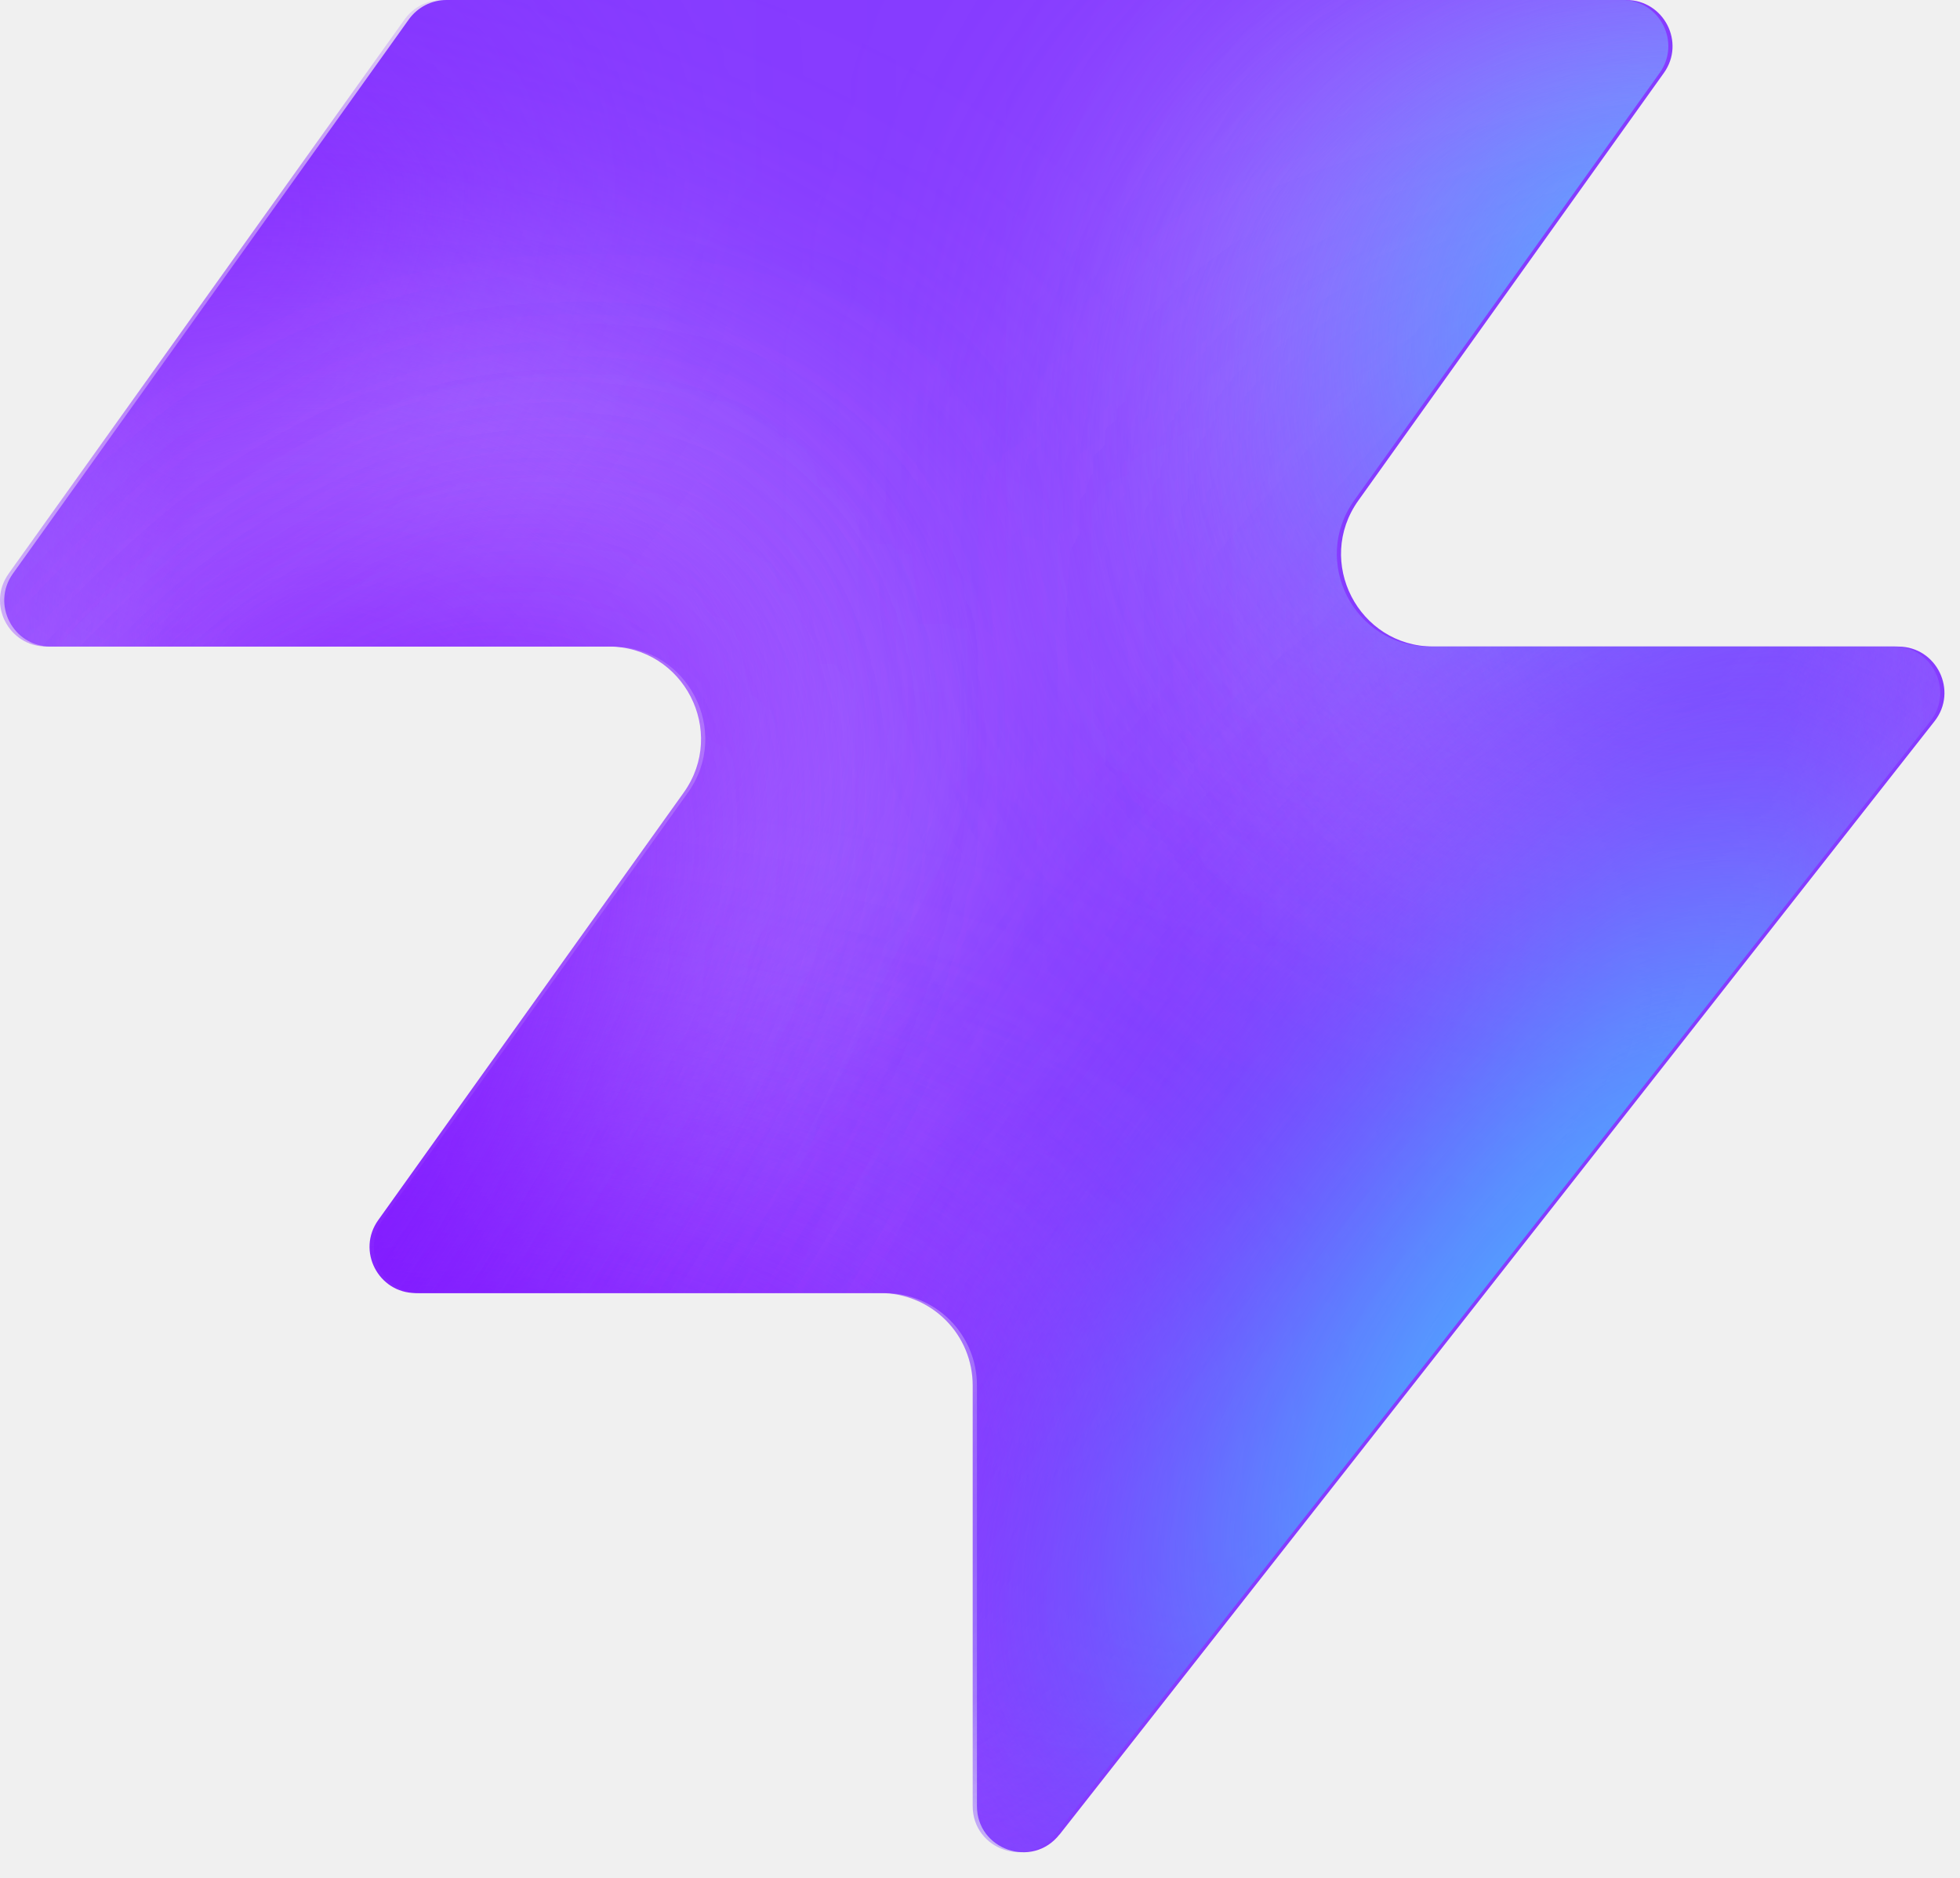
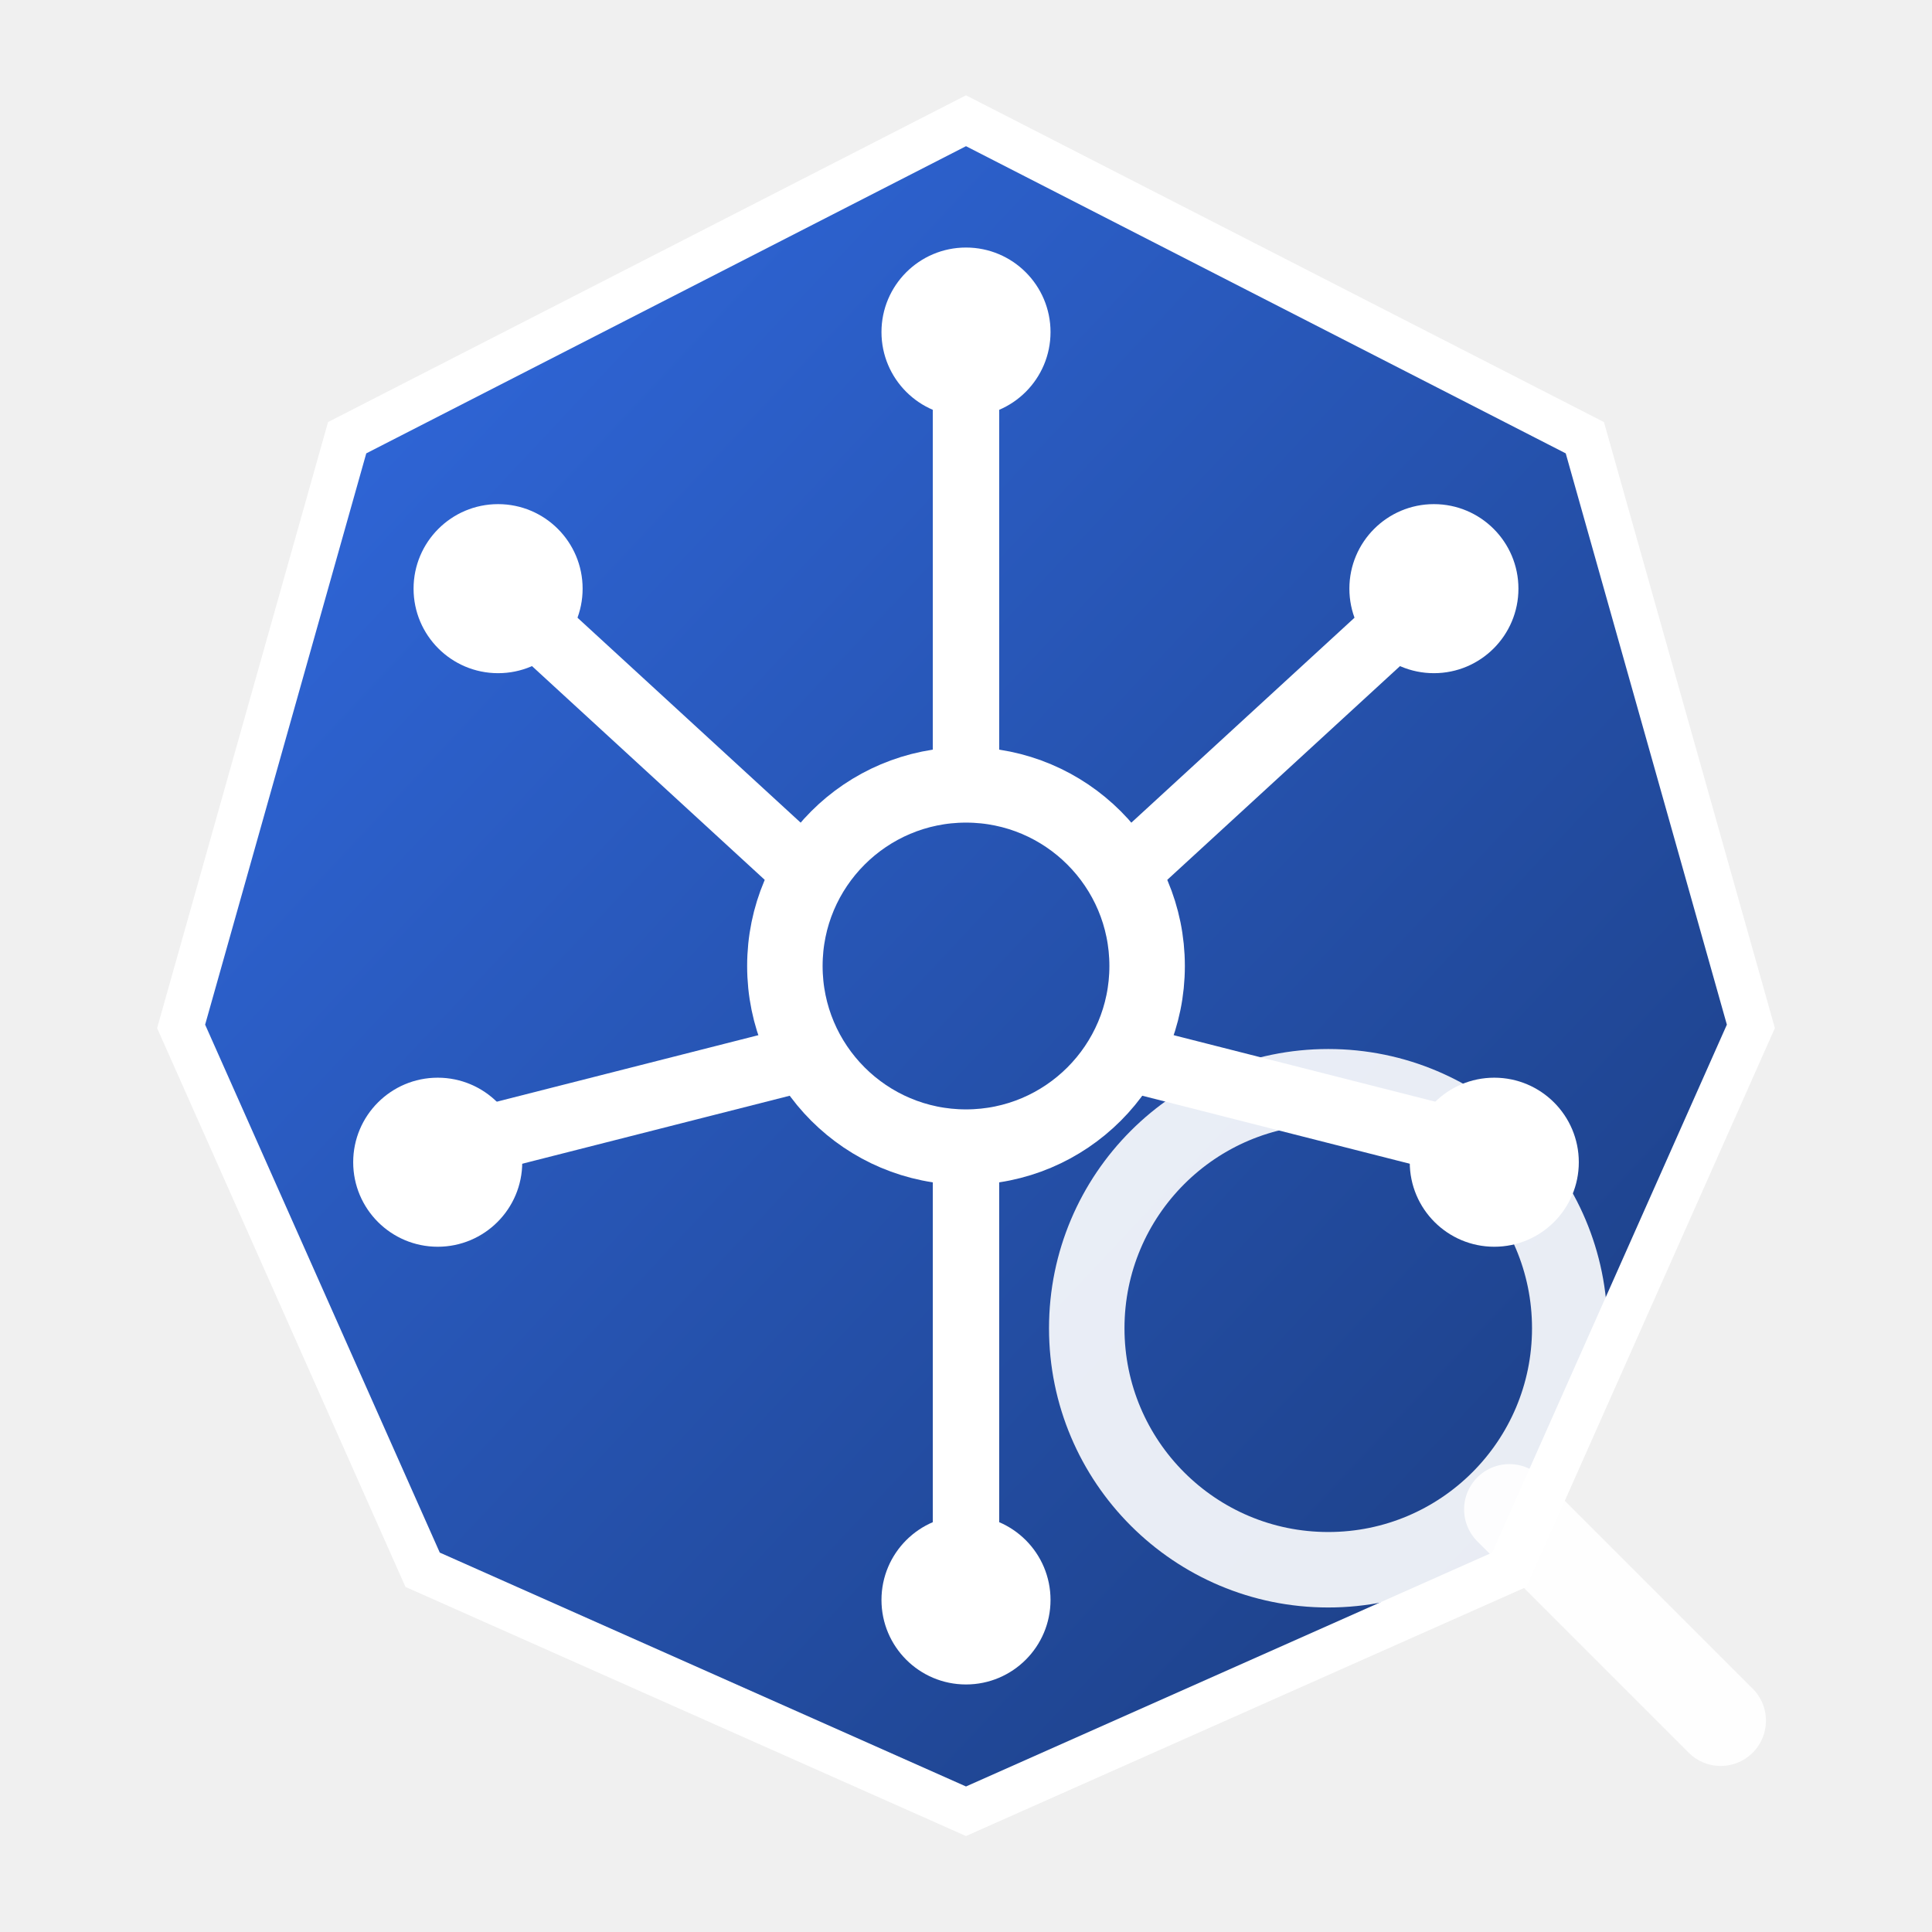
- <svg xmlns="http://www.w3.org/2000/svg" width="48" height="46" fill="none" viewBox="0 0 48 46">
-   <path fill="#863bff" d="M25.946 44.938c-.664.845-2.021.375-2.021-.698V33.937a2.26 2.26 0 0 0-2.262-2.262H10.287c-.92 0-1.456-1.04-.92-1.788l7.48-10.471c1.07-1.497 0-3.578-1.842-3.578H1.237c-.92 0-1.456-1.04-.92-1.788L10.013.474c.214-.297.556-.474.92-.474h28.894c.92 0 1.456 1.04.92 1.788l-7.48 10.471c-1.07 1.498 0 3.579 1.842 3.579h11.377c.943 0 1.473 1.088.89 1.83L25.947 44.94z" style="fill:#863bff;fill:color(display-p3 .525 .23 1);fill-opacity:1" />
-   <mask id="a" width="48" height="46" x="0" y="0" maskUnits="userSpaceOnUse" style="mask-type:alpha">
-     <path fill="#000" d="M25.842 44.938c-.664.844-2.021.375-2.021-.698V33.937a2.26 2.26 0 0 0-2.262-2.262H10.183c-.92 0-1.456-1.04-.92-1.788l7.48-10.471c1.07-1.498 0-3.579-1.842-3.579H1.133c-.92 0-1.456-1.04-.92-1.787L9.91.473c.214-.297.556-.474.92-.474h28.894c.92 0 1.456 1.04.92 1.788l-7.48 10.471c-1.07 1.498 0 3.578 1.842 3.578h11.377c.943 0 1.473 1.088.89 1.832L25.843 44.94z" style="fill:#000;fill-opacity:1" />
-   </mask>
-   <g mask="url(#a)">
-     <g filter="url(#b)">
-       <ellipse cx="5.508" cy="14.704" fill="#ede6ff" rx="5.508" ry="14.704" style="fill:#ede6ff;fill:color(display-p3 .927 .903 1);fill-opacity:1" transform="matrix(.00324 1 1 -.00324 -4.47 31.516)" />
-     </g>
-     <g filter="url(#c)">
-       <ellipse cx="10.399" cy="29.851" fill="#ede6ff" rx="10.399" ry="29.851" style="fill:#ede6ff;fill:color(display-p3 .927 .903 1);fill-opacity:1" transform="matrix(.00324 1 1 -.00324 -39.328 7.883)" />
-     </g>
-     <g filter="url(#d)">
-       <ellipse cx="5.508" cy="30.487" fill="#7e14ff" rx="5.508" ry="30.487" style="fill:#7e14ff;fill:color(display-p3 .492 .077 1);fill-opacity:1" transform="rotate(89.814 -25.913 -14.639)scale(1 -1)" />
-     </g>
-     <g filter="url(#e)">
-       <ellipse cx="5.508" cy="30.599" fill="#7e14ff" rx="5.508" ry="30.599" style="fill:#7e14ff;fill:color(display-p3 .492 .077 1);fill-opacity:1" transform="rotate(89.814 -32.644 -3.334)scale(1 -1)" />
-     </g>
-     <g filter="url(#f)">
-       <ellipse cx="5.508" cy="30.599" fill="#7e14ff" rx="5.508" ry="30.599" style="fill:#7e14ff;fill:color(display-p3 .492 .077 1);fill-opacity:1" transform="matrix(.00324 1 1 -.00324 -34.34 30.47)" />
-     </g>
-     <g filter="url(#g)">
-       <ellipse cx="14.072" cy="22.078" fill="#ede6ff" rx="14.072" ry="22.078" style="fill:#ede6ff;fill:color(display-p3 .927 .903 1);fill-opacity:1" transform="rotate(93.35 24.506 48.493)scale(-1 1)" />
-     </g>
-     <g filter="url(#h)">
-       <ellipse cx="3.47" cy="21.501" fill="#7e14ff" rx="3.47" ry="21.501" style="fill:#7e14ff;fill:color(display-p3 .492 .077 1);fill-opacity:1" transform="rotate(89.009 28.708 47.59)scale(-1 1)" />
-     </g>
-     <g filter="url(#i)">
-       <ellipse cx="3.47" cy="21.501" fill="#7e14ff" rx="3.47" ry="21.501" style="fill:#7e14ff;fill:color(display-p3 .492 .077 1);fill-opacity:1" transform="rotate(89.009 28.708 47.59)scale(-1 1)" />
-     </g>
-     <g filter="url(#j)">
-       <ellipse cx=".387" cy="8.972" fill="#7e14ff" rx="4.407" ry="29.108" style="fill:#7e14ff;fill:color(display-p3 .492 .077 1);fill-opacity:1" transform="rotate(39.51 .387 8.972)" />
-     </g>
-     <g filter="url(#k)">
-       <ellipse cx="47.523" cy="-6.092" fill="#7e14ff" rx="4.407" ry="29.108" style="fill:#7e14ff;fill:color(display-p3 .492 .077 1);fill-opacity:1" transform="rotate(37.892 47.523 -6.092)" />
-     </g>
-     <g filter="url(#l)">
-       <ellipse cx="41.412" cy="6.333" fill="#47bfff" rx="5.971" ry="9.665" style="fill:#47bfff;fill:color(display-p3 .28 .748 1);fill-opacity:1" transform="rotate(37.892 41.412 6.333)" />
-     </g>
-     <g filter="url(#m)">
-       <ellipse cx="-1.879" cy="38.332" fill="#7e14ff" rx="4.407" ry="29.108" style="fill:#7e14ff;fill:color(display-p3 .492 .077 1);fill-opacity:1" transform="rotate(37.892 -1.88 38.332)" />
-     </g>
-     <g filter="url(#n)">
-       <ellipse cx="-1.879" cy="38.332" fill="#7e14ff" rx="4.407" ry="29.108" style="fill:#7e14ff;fill:color(display-p3 .492 .077 1);fill-opacity:1" transform="rotate(37.892 -1.88 38.332)" />
-     </g>
-     <g filter="url(#o)">
-       <ellipse cx="35.651" cy="29.907" fill="#7e14ff" rx="4.407" ry="29.108" style="fill:#7e14ff;fill:color(display-p3 .492 .077 1);fill-opacity:1" transform="rotate(37.892 35.651 29.907)" />
-     </g>
-     <g filter="url(#p)">
-       <ellipse cx="38.418" cy="32.4" fill="#47bfff" rx="5.971" ry="15.297" style="fill:#47bfff;fill:color(display-p3 .28 .748 1);fill-opacity:1" transform="rotate(37.892 38.418 32.4)" />
-     </g>
-   </g>
+ <svg xmlns="http://www.w3.org/2000/svg" viewBox="0 0 64 64" width="64" height="64">
  <defs>
-     <filter id="b" width="60.045" height="41.654" x="-19.77" y="16.149" color-interpolation-filters="sRGB" filterUnits="userSpaceOnUse">
-       <feFlood flood-opacity="0" result="BackgroundImageFix" />
-       <feBlend in="SourceGraphic" in2="BackgroundImageFix" result="shape" />
-       <feGaussianBlur result="effect1_foregroundBlur_2002_17158" stdDeviation="7.659" />
-     </filter>
-     <filter id="c" width="90.34" height="51.437" x="-54.613" y="-7.533" color-interpolation-filters="sRGB" filterUnits="userSpaceOnUse">
-       <feFlood flood-opacity="0" result="BackgroundImageFix" />
-       <feBlend in="SourceGraphic" in2="BackgroundImageFix" result="shape" />
-       <feGaussianBlur result="effect1_foregroundBlur_2002_17158" stdDeviation="7.659" />
-     </filter>
-     <filter id="d" width="79.355" height="29.4" x="-49.64" y="2.03" color-interpolation-filters="sRGB" filterUnits="userSpaceOnUse">
-       <feFlood flood-opacity="0" result="BackgroundImageFix" />
-       <feBlend in="SourceGraphic" in2="BackgroundImageFix" result="shape" />
-       <feGaussianBlur result="effect1_foregroundBlur_2002_17158" stdDeviation="4.596" />
-     </filter>
-     <filter id="e" width="79.579" height="29.4" x="-45.045" y="20.029" color-interpolation-filters="sRGB" filterUnits="userSpaceOnUse">
-       <feFlood flood-opacity="0" result="BackgroundImageFix" />
-       <feBlend in="SourceGraphic" in2="BackgroundImageFix" result="shape" />
-       <feGaussianBlur result="effect1_foregroundBlur_2002_17158" stdDeviation="4.596" />
-     </filter>
-     <filter id="f" width="79.579" height="29.4" x="-43.513" y="21.178" color-interpolation-filters="sRGB" filterUnits="userSpaceOnUse">
-       <feFlood flood-opacity="0" result="BackgroundImageFix" />
-       <feBlend in="SourceGraphic" in2="BackgroundImageFix" result="shape" />
-       <feGaussianBlur result="effect1_foregroundBlur_2002_17158" stdDeviation="4.596" />
-     </filter>
-     <filter id="g" width="74.749" height="58.852" x="15.756" y="-17.901" color-interpolation-filters="sRGB" filterUnits="userSpaceOnUse">
-       <feFlood flood-opacity="0" result="BackgroundImageFix" />
-       <feBlend in="SourceGraphic" in2="BackgroundImageFix" result="shape" />
-       <feGaussianBlur result="effect1_foregroundBlur_2002_17158" stdDeviation="7.659" />
-     </filter>
-     <filter id="h" width="61.377" height="25.362" x="23.548" y="2.284" color-interpolation-filters="sRGB" filterUnits="userSpaceOnUse">
-       <feFlood flood-opacity="0" result="BackgroundImageFix" />
-       <feBlend in="SourceGraphic" in2="BackgroundImageFix" result="shape" />
-       <feGaussianBlur result="effect1_foregroundBlur_2002_17158" stdDeviation="4.596" />
-     </filter>
-     <filter id="i" width="61.377" height="25.362" x="23.548" y="2.284" color-interpolation-filters="sRGB" filterUnits="userSpaceOnUse">
-       <feFlood flood-opacity="0" result="BackgroundImageFix" />
-       <feBlend in="SourceGraphic" in2="BackgroundImageFix" result="shape" />
-       <feGaussianBlur result="effect1_foregroundBlur_2002_17158" stdDeviation="4.596" />
-     </filter>
-     <filter id="j" width="56.045" height="63.649" x="-27.636" y="-22.853" color-interpolation-filters="sRGB" filterUnits="userSpaceOnUse">
-       <feFlood flood-opacity="0" result="BackgroundImageFix" />
-       <feBlend in="SourceGraphic" in2="BackgroundImageFix" result="shape" />
-       <feGaussianBlur result="effect1_foregroundBlur_2002_17158" stdDeviation="4.596" />
-     </filter>
-     <filter id="k" width="54.814" height="64.646" x="20.116" y="-38.415" color-interpolation-filters="sRGB" filterUnits="userSpaceOnUse">
-       <feFlood flood-opacity="0" result="BackgroundImageFix" />
-       <feBlend in="SourceGraphic" in2="BackgroundImageFix" result="shape" />
-       <feGaussianBlur result="effect1_foregroundBlur_2002_17158" stdDeviation="4.596" />
-     </filter>
-     <filter id="l" width="33.541" height="35.313" x="24.641" y="-11.323" color-interpolation-filters="sRGB" filterUnits="userSpaceOnUse">
-       <feFlood flood-opacity="0" result="BackgroundImageFix" />
-       <feBlend in="SourceGraphic" in2="BackgroundImageFix" result="shape" />
-       <feGaussianBlur result="effect1_foregroundBlur_2002_17158" stdDeviation="4.596" />
-     </filter>
-     <filter id="m" width="54.814" height="64.646" x="-29.286" y="6.009" color-interpolation-filters="sRGB" filterUnits="userSpaceOnUse">
-       <feFlood flood-opacity="0" result="BackgroundImageFix" />
-       <feBlend in="SourceGraphic" in2="BackgroundImageFix" result="shape" />
-       <feGaussianBlur result="effect1_foregroundBlur_2002_17158" stdDeviation="4.596" />
-     </filter>
-     <filter id="n" width="54.814" height="64.646" x="-29.286" y="6.009" color-interpolation-filters="sRGB" filterUnits="userSpaceOnUse">
-       <feFlood flood-opacity="0" result="BackgroundImageFix" />
-       <feBlend in="SourceGraphic" in2="BackgroundImageFix" result="shape" />
-       <feGaussianBlur result="effect1_foregroundBlur_2002_17158" stdDeviation="4.596" />
-     </filter>
-     <filter id="o" width="54.814" height="64.646" x="8.244" y="-2.416" color-interpolation-filters="sRGB" filterUnits="userSpaceOnUse">
-       <feFlood flood-opacity="0" result="BackgroundImageFix" />
-       <feBlend in="SourceGraphic" in2="BackgroundImageFix" result="shape" />
-       <feGaussianBlur result="effect1_foregroundBlur_2002_17158" stdDeviation="4.596" />
-     </filter>
-     <filter id="p" width="39.409" height="43.623" x="18.713" y="10.588" color-interpolation-filters="sRGB" filterUnits="userSpaceOnUse">
-       <feFlood flood-opacity="0" result="BackgroundImageFix" />
-       <feBlend in="SourceGraphic" in2="BackgroundImageFix" result="shape" />
-       <feGaussianBlur result="effect1_foregroundBlur_2002_17158" stdDeviation="4.596" />
-     </filter>
+     <linearGradient id="bg" x1="0%" y1="0%" x2="100%" y2="100%">
+       <stop offset="0%" style="stop-color:#326CE5;stop-opacity:1" />
+       <stop offset="100%" style="stop-color:#1A3A7A;stop-opacity:1" />
+     </linearGradient>
  </defs>
+   <path d="M32 4 L52.5 14.5 L58 34 L50 52 L32 60 L14 52 L6 34 L11.5 14.5 Z" fill="url(#bg)" stroke="#fff" stroke-width="1.5" />
+   <circle cx="32" cy="32" r="6" fill="none" stroke="#fff" stroke-width="2.5" />
+   <line x1="32" y1="26" x2="32" y2="12" stroke="#fff" stroke-width="2.2" stroke-linecap="round" />
+   <line x1="37.2" y1="29" x2="47" y2="20" stroke="#fff" stroke-width="2.2" stroke-linecap="round" />
+   <line x1="37.2" y1="35" x2="49" y2="38" stroke="#fff" stroke-width="2.2" stroke-linecap="round" />
+   <line x1="32" y1="38" x2="32" y2="52" stroke="#fff" stroke-width="2.2" stroke-linecap="round" />
+   <line x1="26.8" y1="35" x2="15" y2="38" stroke="#fff" stroke-width="2.2" stroke-linecap="round" />
+   <line x1="26.8" y1="29" x2="17" y2="20" stroke="#fff" stroke-width="2.2" stroke-linecap="round" />
+   <circle cx="32" cy="11" r="2.8" fill="#fff" />
+   <circle cx="47.5" cy="19.5" r="2.8" fill="#fff" />
+   <circle cx="49.5" cy="38.5" r="2.8" fill="#fff" />
+   <circle cx="32" cy="53" r="2.8" fill="#fff" />
+   <circle cx="14.5" cy="38.5" r="2.8" fill="#fff" />
+   <circle cx="16.5" cy="19.5" r="2.8" fill="#fff" />
+   <circle cx="44" cy="44" r="8" fill="none" stroke="#fff" stroke-width="2.5" opacity="0.9" />
+   <line x1="50" y1="50" x2="57" y2="57" stroke="#fff" stroke-width="3" stroke-linecap="round" opacity="0.9" />
</svg>
